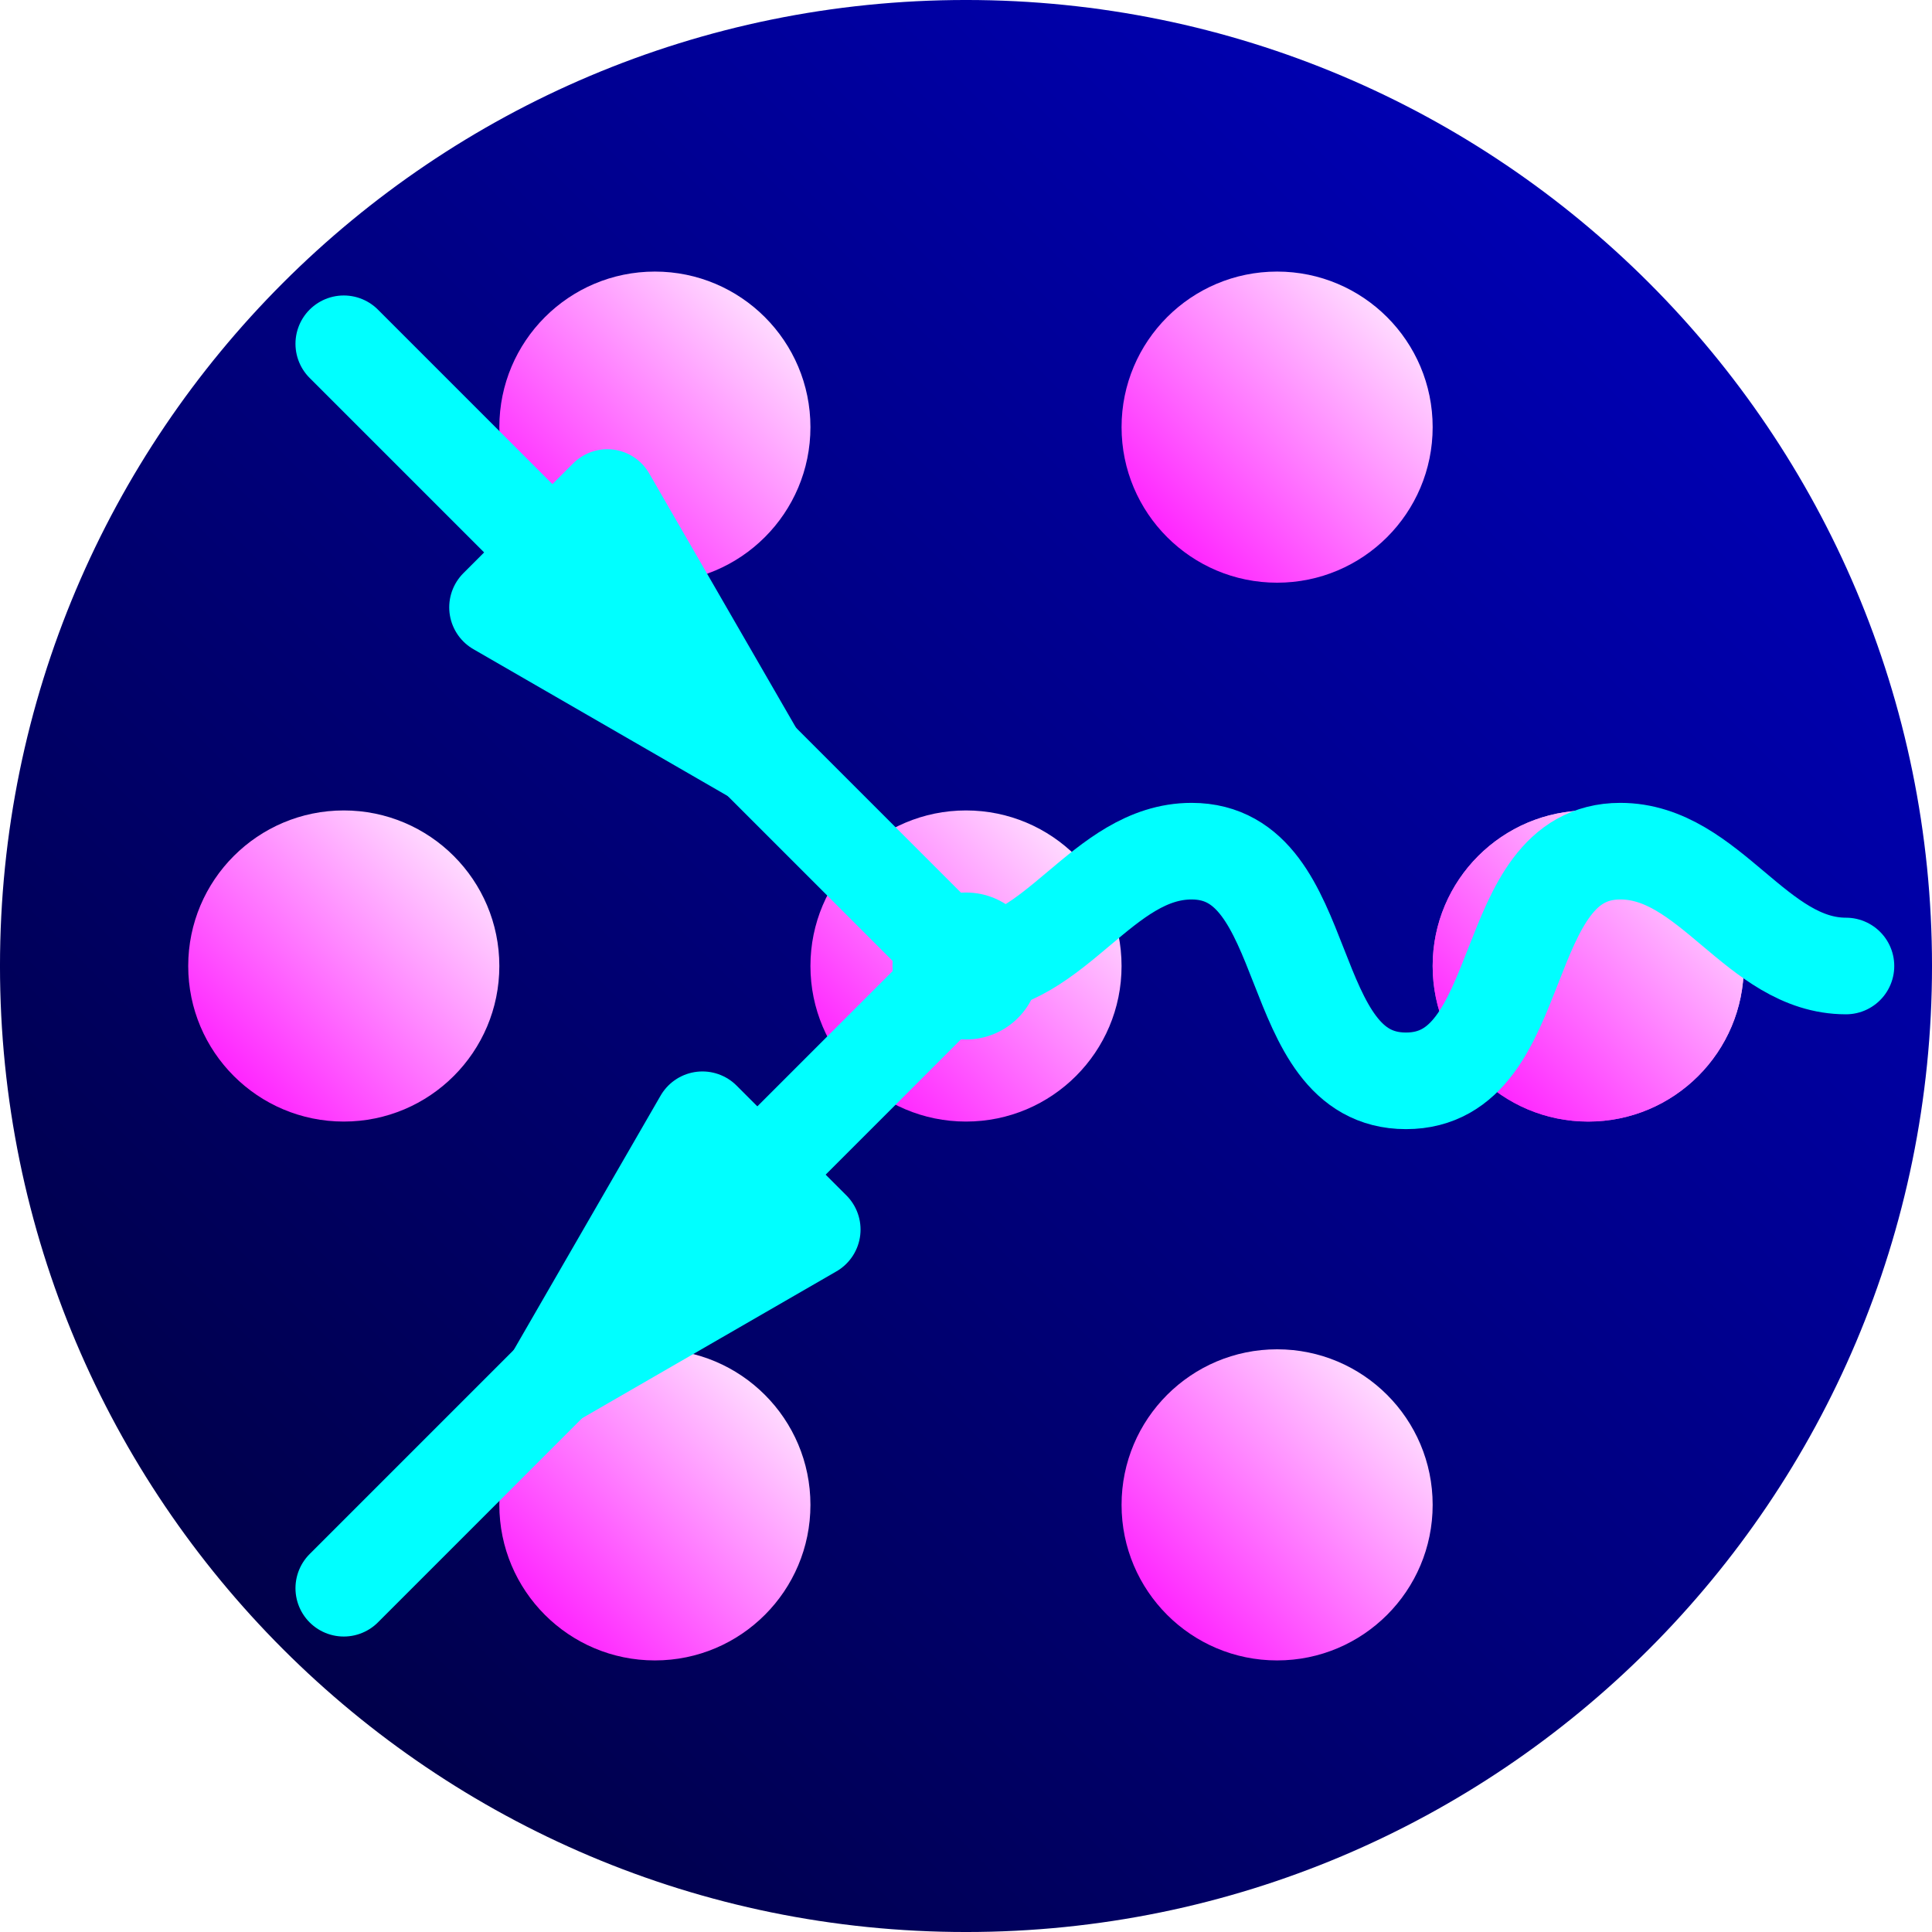
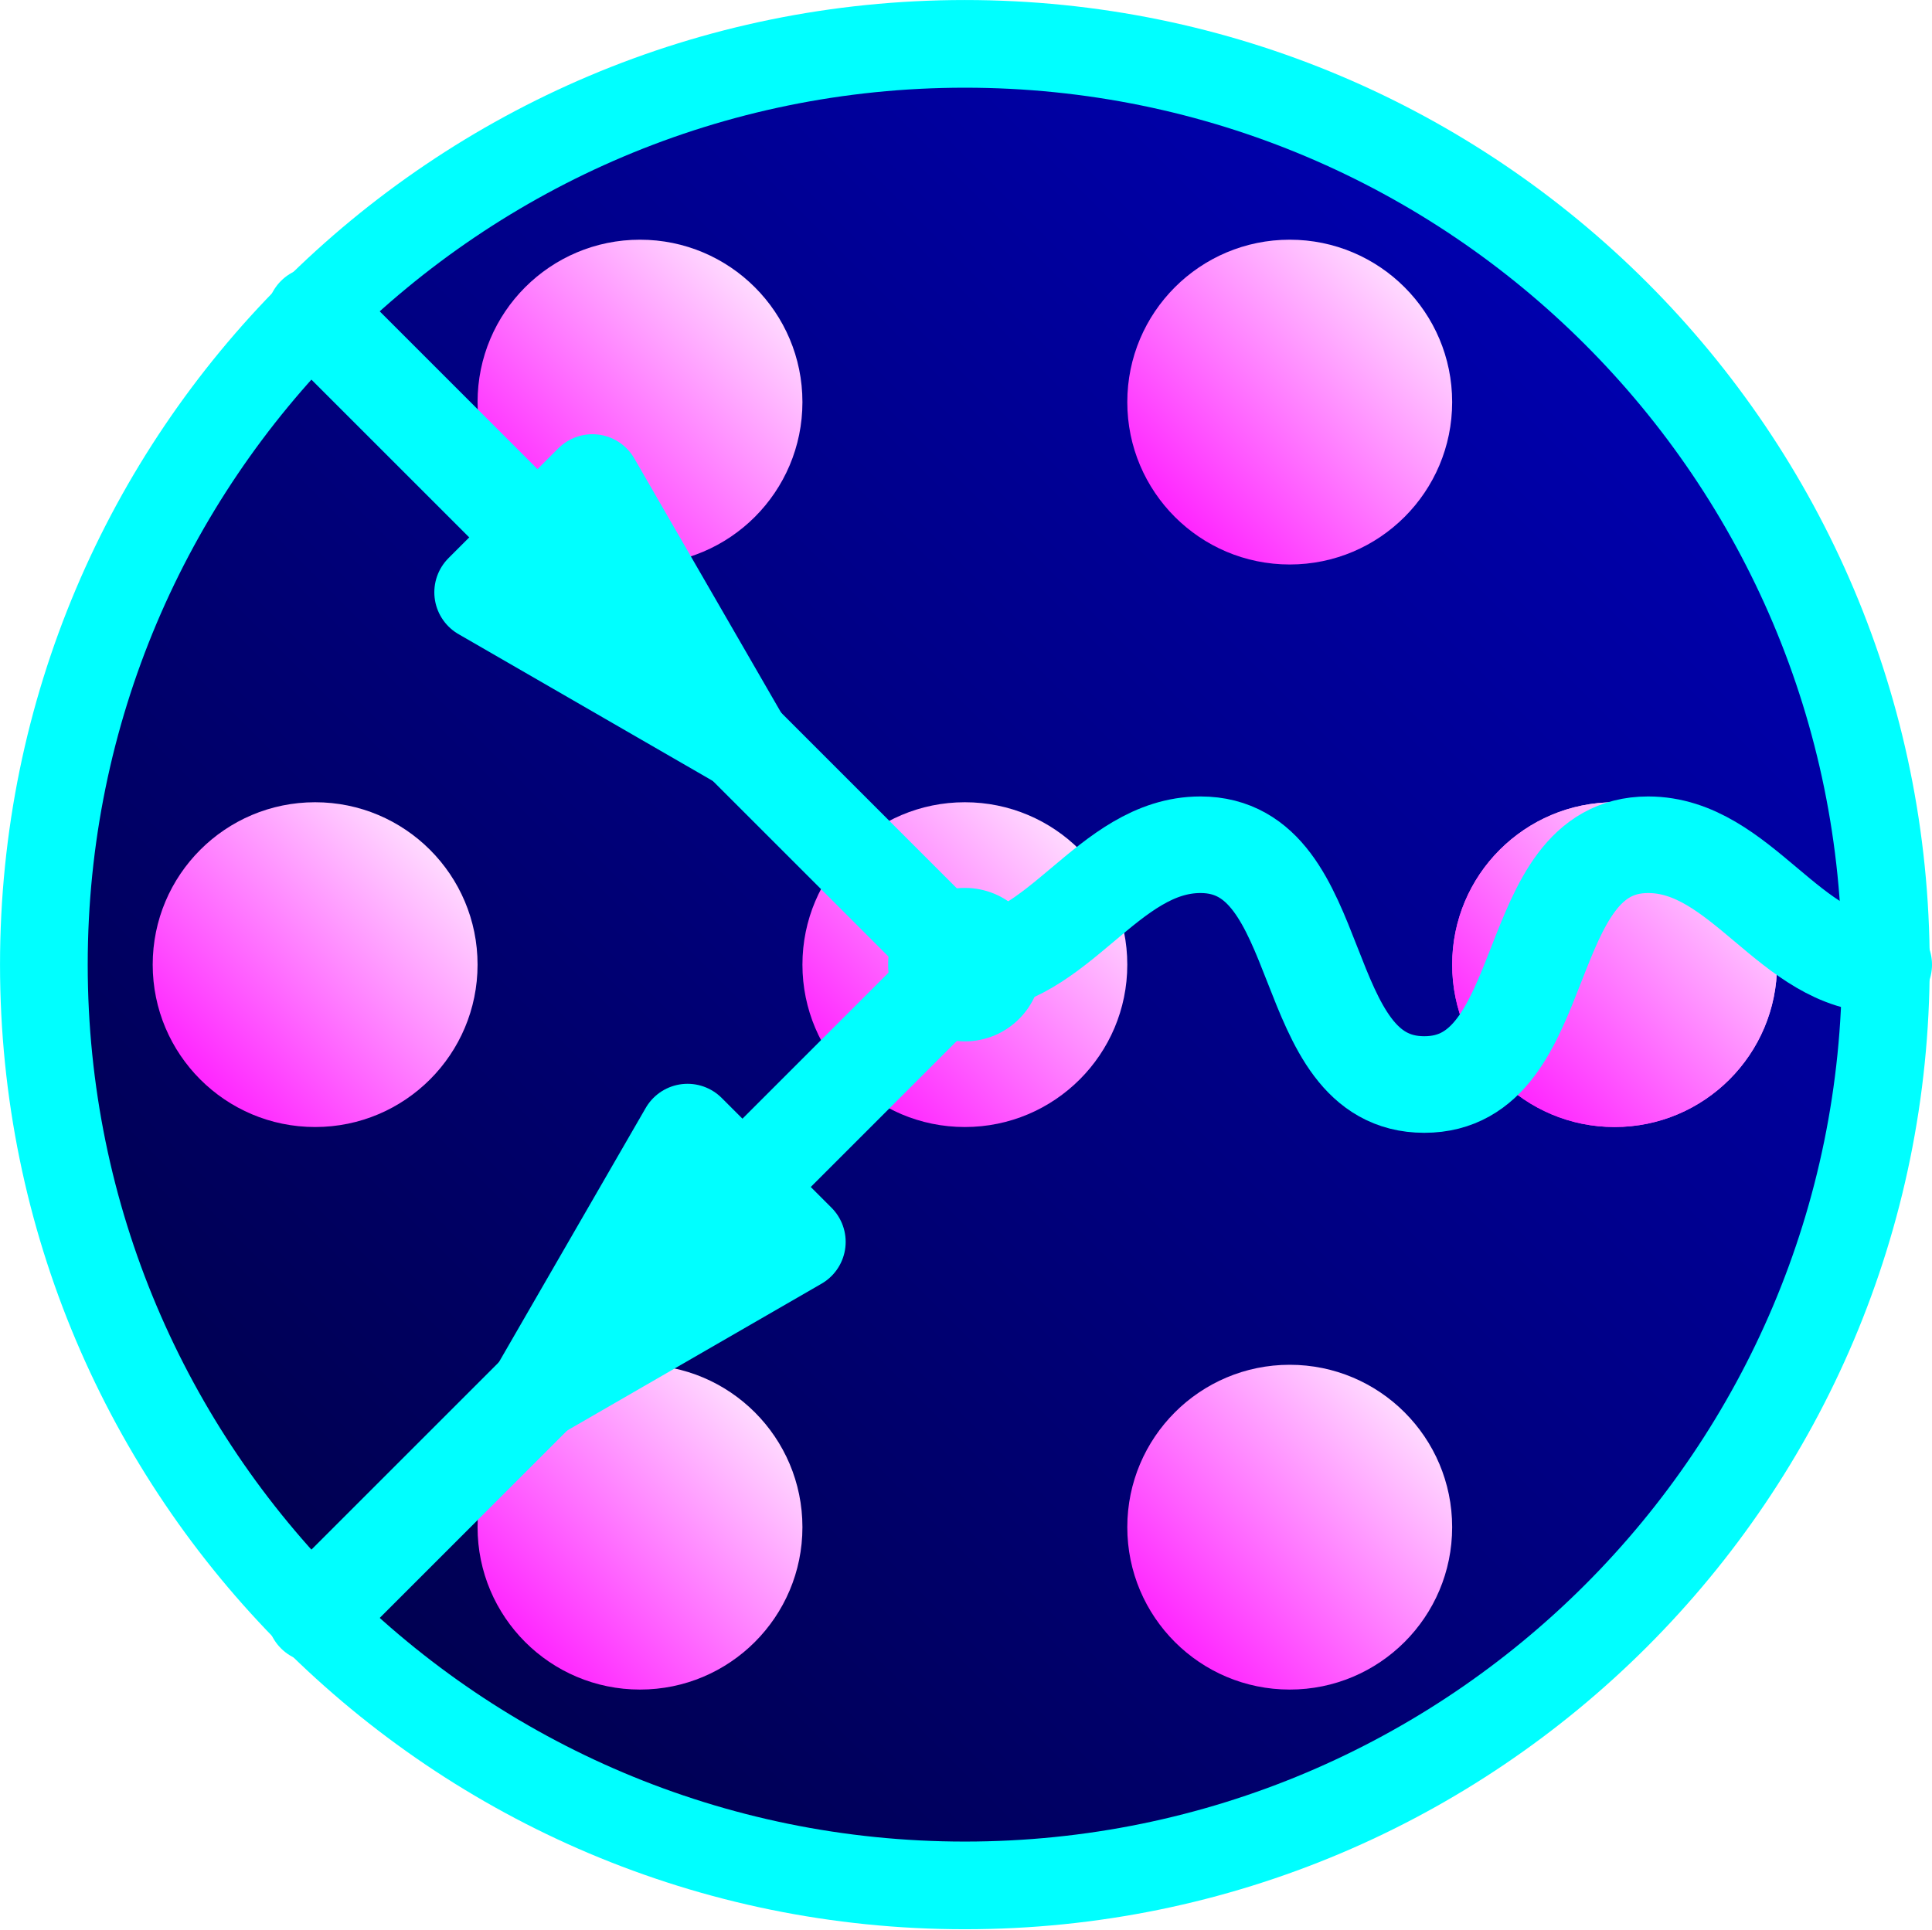
- <svg xmlns="http://www.w3.org/2000/svg" version="1.1" width="100pt" height="100pt" viewBox="56.409 53.858 100 100">
+ <svg xmlns="http://www.w3.org/2000/svg" version="1.1" width="100pt" height="99.881pt" viewBox="56.409 53.858 100 99.881">
  <g id="page1">
+     <g transform="matrix(0.996264 0 0 0.996264 106.35 103.799)">
+       <path d="M 50.127 0C 50.127 -27.685 27.685 -50.127 0 -50.127C -27.685 -50.127 -50.127 -27.685 -50.127 -0C -50.127 27.685 -27.685 50.127 0 50.127C 27.685 50.127 50.127 27.685 50.127 0Z" fill="#00ffff" />
+     </g>
    <g>
-       <linearGradient gradientUnits="userSpaceOnUse" id="grad0" x1="43.641" x2="-43.641" y1="-43.641" y2="43.641">
+       <linearGradient gradientUnits="userSpaceOnUse" id="grad0" x1="45.571" x2="-45.571" y1="-45.571" y2="45.571">
        <stop offset="0" stop-color="#0000bf" />
        <stop offset="1" stop-color="#00003f" />
      </linearGradient>
-       <g transform="matrix(0.996264 0 0 0.996264 106.409 103.858)">
-         <path d="M 50.188 0C 50.188 -27.718 27.718 -50.188 0 -50.188C -27.718 -50.188 -50.188 -27.718 -50.188 -0C -50.188 27.718 -27.718 50.188 0 50.188C 27.718 50.188 50.188 27.718 50.188 0Z" fill="url(#grad0)" />
+       <g transform="matrix(0.996264 0 0 0.996264 106.35 103.799)">
+         <path d="M 45.571 0C 45.571 -25.168 25.168 -45.571 0 -45.571C -25.168 -45.571 -45.571 -25.168 -45.571 -0C -45.571 25.168 -25.168 45.571 0 45.571C 25.168 45.571 45.571 25.168 45.571 0Z" fill="url(#grad0)" />
      </g>
    </g>
    <g>
-       <linearGradient gradientUnits="userSpaceOnUse" id="grad1" x1="40.409" x2="24.245" y1="-8.082" y2="8.082">
+       <linearGradient gradientUnits="userSpaceOnUse" id="grad1" x1="42.195" x2="25.317" y1="-8.439" y2="8.439">
        <stop offset="0" stop-color="#ffffff" />
        <stop offset="1" stop-color="#ff00ff" />
      </linearGradient>
-       <g transform="matrix(0.996264 0 0 0.996264 106.409 103.858)">
-         <path d="M 40.409 0C 40.409 -4.463 36.79 -8.082 32.327 -8.082C 27.863 -8.082 24.245 -4.463 24.245 0C 24.245 4.463 27.863 8.082 32.327 8.082C 36.79 8.082 40.409 4.463 40.409 0Z" fill="url(#grad1)" />
+       <g transform="matrix(0.996264 0 0 0.996264 106.35 103.799)">
+         <path d="M 42.195 0C 42.195 -4.661 38.417 -8.439 33.756 -8.439C 29.095 -8.439 25.317 -4.661 25.317 0C 25.317 4.661 29.095 8.439 33.756 8.439C 38.417 8.439 42.195 4.661 42.195 0Z" fill="url(#grad1)" />
      </g>
    </g>
    <g>
-       <linearGradient gradientUnits="userSpaceOnUse" id="grad2" x1="24.245" x2="8.082" y1="-36.078" y2="-19.914">
+       <linearGradient gradientUnits="userSpaceOnUse" id="grad2" x1="25.317" x2="8.439" y1="-37.672" y2="-20.794">
        <stop offset="0" stop-color="#ffffff" />
        <stop offset="1" stop-color="#ff00ff" />
      </linearGradient>
-       <g transform="matrix(0.996264 0 0 0.996264 106.409 103.858)">
-         <path d="M 24.245 -27.996C 24.245 -32.459 20.627 -36.078 16.163 -36.078C 11.7 -36.078 8.082 -32.459 8.082 -27.996C 8.082 -23.532 11.7 -19.914 16.163 -19.914C 20.627 -19.914 24.245 -23.532 24.245 -27.996Z" fill="url(#grad2)" />
+       <g transform="matrix(0.996264 0 0 0.996264 106.35 103.799)">
+         <path d="M 25.317 -29.233C 25.317 -33.894 21.539 -37.672 16.878 -37.672C 12.217 -37.672 8.439 -33.894 8.439 -29.233C 8.439 -24.573 12.217 -20.794 16.878 -20.794C 21.539 -20.794 25.317 -24.573 25.317 -29.233Z" fill="url(#grad2)" />
      </g>
    </g>
    <g>
-       <linearGradient gradientUnits="userSpaceOnUse" id="grad3" x1="-8.082" x2="-24.245" y1="-36.078" y2="-19.914">
+       <linearGradient gradientUnits="userSpaceOnUse" id="grad3" x1="-8.439" x2="-25.317" y1="-37.672" y2="-20.794">
        <stop offset="0" stop-color="#ffffff" />
        <stop offset="1" stop-color="#ff00ff" />
      </linearGradient>
-       <g transform="matrix(0.996264 0 0 0.996264 106.409 103.858)">
-         <path d="M -8.082 -27.996C -8.082 -32.459 -11.7 -36.078 -16.163 -36.078C -20.627 -36.078 -24.245 -32.459 -24.245 -27.996C -24.245 -23.532 -20.627 -19.914 -16.163 -19.914C -11.7 -19.914 -8.082 -23.532 -8.082 -27.996Z" fill="url(#grad3)" />
+       <g transform="matrix(0.996264 0 0 0.996264 106.35 103.799)">
+         <path d="M -8.439 -29.233C -8.439 -33.894 -12.217 -37.672 -16.878 -37.672C -21.539 -37.672 -25.317 -33.894 -25.317 -29.233C -25.317 -24.573 -21.539 -20.794 -16.878 -20.794C -12.217 -20.794 -8.439 -24.573 -8.439 -29.233Z" fill="url(#grad3)" />
      </g>
    </g>
    <g>
-       <linearGradient gradientUnits="userSpaceOnUse" id="grad4" x1="-24.245" x2="-40.409" y1="-8.082" y2="8.082">
+       <linearGradient gradientUnits="userSpaceOnUse" id="grad4" x1="-25.317" x2="-42.195" y1="-8.439" y2="8.439">
        <stop offset="0" stop-color="#ffffff" />
        <stop offset="1" stop-color="#ff00ff" />
      </linearGradient>
-       <g transform="matrix(0.996264 0 0 0.996264 106.409 103.858)">
-         <path d="M -24.245 -3.9589e-15C -24.245 -4.463 -27.863 -8.082 -32.327 -8.082C -36.79 -8.082 -40.409 -4.463 -40.409 -3.9589e-15C -40.409 4.463 -36.79 8.082 -32.327 8.082C -27.863 8.082 -24.245 4.463 -24.245 -3.9589e-15Z" fill="url(#grad4)" />
+       <g transform="matrix(0.996264 0 0 0.996264 106.35 103.799)">
+         <path d="M -25.317 -4.13391e-15C -25.317 -4.661 -29.095 -8.439 -33.756 -8.439C -38.417 -8.439 -42.195 -4.661 -42.195 -4.13391e-15C -42.195 4.661 -38.417 8.439 -33.756 8.439C -29.095 8.439 -25.317 4.661 -25.317 -4.13391e-15Z" fill="url(#grad4)" />
      </g>
    </g>
    <g>
-       <linearGradient gradientUnits="userSpaceOnUse" id="grad5" x1="-8.082" x2="-24.245" y1="19.914" y2="36.078">
+       <linearGradient gradientUnits="userSpaceOnUse" id="grad5" x1="-8.439" x2="-25.317" y1="20.794" y2="37.672">
        <stop offset="0" stop-color="#ffffff" />
        <stop offset="1" stop-color="#ff00ff" />
      </linearGradient>
-       <g transform="matrix(0.996264 0 0 0.996264 106.409 103.858)">
-         <path d="M -8.082 27.996C -8.082 23.532 -11.7 19.914 -16.163 19.914C -20.627 19.914 -24.245 23.532 -24.245 27.996C -24.245 32.459 -20.627 36.078 -16.163 36.078C -11.7 36.078 -8.082 32.459 -8.082 27.996Z" fill="url(#grad5)" />
+       <g transform="matrix(0.996264 0 0 0.996264 106.35 103.799)">
+         <path d="M -8.439 29.233C -8.439 24.573 -12.217 20.794 -16.878 20.794C -21.539 20.794 -25.317 24.573 -25.317 29.233C -25.317 33.894 -21.539 37.672 -16.878 37.672C -12.217 37.672 -8.439 33.894 -8.439 29.233Z" fill="url(#grad5)" />
      </g>
    </g>
    <g>
-       <linearGradient gradientUnits="userSpaceOnUse" id="grad6" x1="24.245" x2="8.082" y1="19.914" y2="36.078">
+       <linearGradient gradientUnits="userSpaceOnUse" id="grad6" x1="25.317" x2="8.439" y1="20.794" y2="37.672">
        <stop offset="0" stop-color="#ffffff" />
        <stop offset="1" stop-color="#ff00ff" />
      </linearGradient>
-       <g transform="matrix(0.996264 0 0 0.996264 106.409 103.858)">
-         <path d="M 24.245 27.996C 24.245 23.532 20.627 19.914 16.163 19.914C 11.7 19.914 8.082 23.532 8.082 27.996C 8.082 32.459 11.7 36.078 16.163 36.078C 20.627 36.078 24.245 32.459 24.245 27.996Z" fill="url(#grad6)" />
+       <g transform="matrix(0.996264 0 0 0.996264 106.35 103.799)">
+         <path d="M 25.317 29.233C 25.317 24.573 21.539 20.794 16.878 20.794C 12.217 20.794 8.439 24.573 8.439 29.233C 8.439 33.894 12.217 37.672 16.878 37.672C 21.539 37.672 25.317 33.894 25.317 29.233Z" fill="url(#grad6)" />
      </g>
    </g>
    <g>
-       <linearGradient gradientUnits="userSpaceOnUse" id="grad7" x1="8.082" x2="-8.082" y1="-8.082" y2="8.082">
+       <linearGradient gradientUnits="userSpaceOnUse" id="grad7" x1="8.439" x2="-8.439" y1="-8.439" y2="8.439">
        <stop offset="0" stop-color="#ffffff" />
        <stop offset="1" stop-color="#ff00ff" />
      </linearGradient>
-       <g transform="matrix(0.996264 0 0 0.996264 106.409 103.858)">
-         <path d="M 8.082 0C 8.082 -4.463 4.463 -8.082 0 -8.082C -4.463 -8.082 -8.082 -4.463 -8.082 -0C -8.082 4.463 -4.463 8.082 0 8.082C 4.463 8.082 8.082 4.463 8.082 0Z" fill="url(#grad7)" />
+       <g transform="matrix(0.996264 0 0 0.996264 106.35 103.799)">
+         <path d="M 8.439 0C 8.439 -4.661 4.661 -8.439 0 -8.439C -4.661 -8.439 -8.439 -4.661 -8.439 -0C -8.439 4.661 -4.661 8.439 0 8.439C 4.661 8.439 8.439 4.661 8.439 0Z" fill="url(#grad7)" />
      </g>
    </g>
    <g>
-       <linearGradient gradientUnits="userSpaceOnUse" id="grad8" x1="40.409" x2="24.245" y1="-8.082" y2="8.082">
+       <linearGradient gradientUnits="userSpaceOnUse" id="grad8" x1="42.195" x2="25.317" y1="-8.439" y2="8.439">
        <stop offset="0" stop-color="#ffffff" />
        <stop offset="1" stop-color="#ff00ff" />
      </linearGradient>
-       <g transform="matrix(0.996264 0 0 0.996264 106.409 103.858)">
-         <path d="M 40.409 0C 40.409 -4.463 36.79 -8.082 32.327 -8.082C 27.863 -8.082 24.245 -4.463 24.245 0C 24.245 4.463 27.863 8.082 32.327 8.082C 36.79 8.082 40.409 4.463 40.409 0L 37.227 0C 37.227 2.706 35.033 4.9 32.327 4.9C 29.621 4.9 27.427 2.706 27.427 0C 27.427 -2.706 29.621 -4.9 32.327 -4.9C 35.033 -4.9 37.227 -2.706 37.227 0L 40.409 0Z" fill="url(#grad8)" />
+       <g transform="matrix(0.996264 0 0 0.996264 106.35 103.799)">
+         <path d="M 42.195 0C 42.195 -4.661 38.417 -8.439 33.756 -8.439C 29.095 -8.439 25.317 -4.661 25.317 0C 25.317 4.661 29.095 8.439 33.756 8.439C 38.417 8.439 42.195 4.661 42.195 0L 38.873 0C 38.873 2.826 36.582 5.117 33.756 5.117C 30.93 5.117 28.639 2.826 28.639 0C 28.639 -2.826 30.93 -5.117 33.756 -5.117C 36.582 -5.117 38.873 -2.826 38.873 0L 42.195 0Z" fill="url(#grad8)" />
      </g>
    </g>
-     <g transform="matrix(0.996264 0 0 0.996264 106.409 103.858)">
-       <path d="M -32.327 -32.327L 0 0" fill="none" stroke="#00ffff" stroke-linecap="round" stroke-linejoin="round" stroke-miterlimit="10.037" stroke-width="5.019" />
+     <g transform="matrix(0.996264 0 0 0.996264 106.35 103.799)">
+       <path d="M -33.756 -33.756L 0 0" fill="none" stroke="#00ffff" stroke-linecap="round" stroke-linejoin="round" stroke-miterlimit="10.037" stroke-width="5.019" />
    </g>
-     <g transform="matrix(0.996264 0 0 0.996264 106.409 103.858)">
-       <path d="M -10.84 -10.84L -18.634 -24.339L -24.339 -18.634L -10.84 -10.84Z" fill="#00ffff" />
+     <g transform="matrix(0.996264 0 0 0.996264 106.35 103.799)">
+       <path d="M -11.555 -11.555L -19.349 -25.054L -25.054 -19.349L -11.555 -11.555Z" fill="#00ffff" />
    </g>
-     <g transform="matrix(0.996264 0 0 0.996264 106.409 103.858)">
-       <path d="M -10.84 -10.84L -18.634 -24.339L -24.339 -18.634L -10.84 -10.84Z" fill="none" stroke="#00ffff" stroke-linecap="round" stroke-linejoin="round" stroke-miterlimit="10.037" stroke-width="5.019" />
+     <g transform="matrix(0.996264 0 0 0.996264 106.35 103.799)">
+       <path d="M -11.555 -11.555L -19.349 -25.054L -25.054 -19.349L -11.555 -11.555Z" fill="none" stroke="#00ffff" stroke-linecap="round" stroke-linejoin="round" stroke-miterlimit="10.037" stroke-width="5.019" />
    </g>
-     <g transform="matrix(0.996264 0 0 0.996264 106.409 103.858)">
-       <path d="M 0 0L -32.327 32.327" fill="none" stroke="#00ffff" stroke-linecap="round" stroke-linejoin="round" stroke-miterlimit="10.037" stroke-width="5.019" />
+     <g transform="matrix(0.996264 0 0 0.996264 106.35 103.799)">
+       <path d="M 0 0L -33.756 33.756" fill="none" stroke="#00ffff" stroke-linecap="round" stroke-linejoin="round" stroke-miterlimit="10.037" stroke-width="5.019" />
    </g>
-     <g transform="matrix(0.996264 0 0 0.996264 106.409 103.858)">
-       <path d="M -21.487 21.487L -7.988 13.693L -13.693 7.988L -21.487 21.487Z" fill="#00ffff" />
+     <g transform="matrix(0.996264 0 0 0.996264 106.35 103.799)">
+       <path d="M -22.201 22.201L -8.702 14.408L -14.408 8.702L -22.201 22.201Z" fill="#00ffff" />
    </g>
-     <g transform="matrix(0.996264 0 0 0.996264 106.409 103.858)">
-       <path d="M -21.487 21.487L -7.988 13.693L -13.693 7.988L -21.487 21.487Z" fill="none" stroke="#00ffff" stroke-linecap="round" stroke-linejoin="round" stroke-miterlimit="10.037" stroke-width="5.019" />
+     <g transform="matrix(0.996264 0 0 0.996264 106.35 103.799)">
+       <path d="M -22.201 22.201L -8.702 14.408L -14.408 8.702L -22.201 22.201Z" fill="none" stroke="#00ffff" stroke-linecap="round" stroke-linejoin="round" stroke-miterlimit="10.037" stroke-width="5.019" />
    </g>
-     <g transform="matrix(0.996264 0 0 0.996264 106.409 103.858)">
-       <path d="M 0 0C 4.637 -3.53249e-16 7.086 -5.966 11.722 -5.966C 18.19 -5.966 16.391 5.966 22.859 5.966C 29.326 5.966 27.527 -5.966 33.995 -5.966C 38.631 -5.966 41.081 -3.53249e-16 45.717 0" fill="none" stroke="#00ffff" stroke-linecap="round" stroke-linejoin="round" stroke-miterlimit="10.037" stroke-width="5.019" />
+     <g transform="matrix(0.996264 0 0 0.996264 106.35 103.799)">
+       <path d="M 0 0C 4.842 -3.68864e-16 7.399 -6.23 12.241 -6.23C 18.994 -6.23 17.115 6.23 23.869 6.23C 30.623 6.23 28.744 -6.23 35.498 -6.23C 40.339 -6.23 42.897 -3.68864e-16 47.738 0" fill="none" stroke="#00ffff" stroke-linecap="round" stroke-linejoin="round" stroke-miterlimit="10.037" stroke-width="5.019" />
    </g>
-     <g transform="matrix(0.996264 0 0 0.996264 106.409 103.858)">
-       <path d="M 3.818 0C 3.818 -2.109 2.109 -3.818 0 -3.818C -2.109 -3.818 -3.818 -2.109 -3.818 -0C -3.818 2.109 -2.109 3.818 0 3.818C 2.109 3.818 3.818 2.109 3.818 0Z" fill="#00ffff" />
+     <g transform="matrix(0.996264 0 0 0.996264 106.35 103.799)">
+       <path d="M 3.987 0C 3.987 -2.202 2.202 -3.987 0 -3.987C -2.202 -3.987 -3.987 -2.202 -3.987 -0C -3.987 2.202 -2.202 3.987 0 3.987C 2.202 3.987 3.987 2.202 3.987 0Z" fill="#00ffff" />
    </g>
  </g>
</svg>
